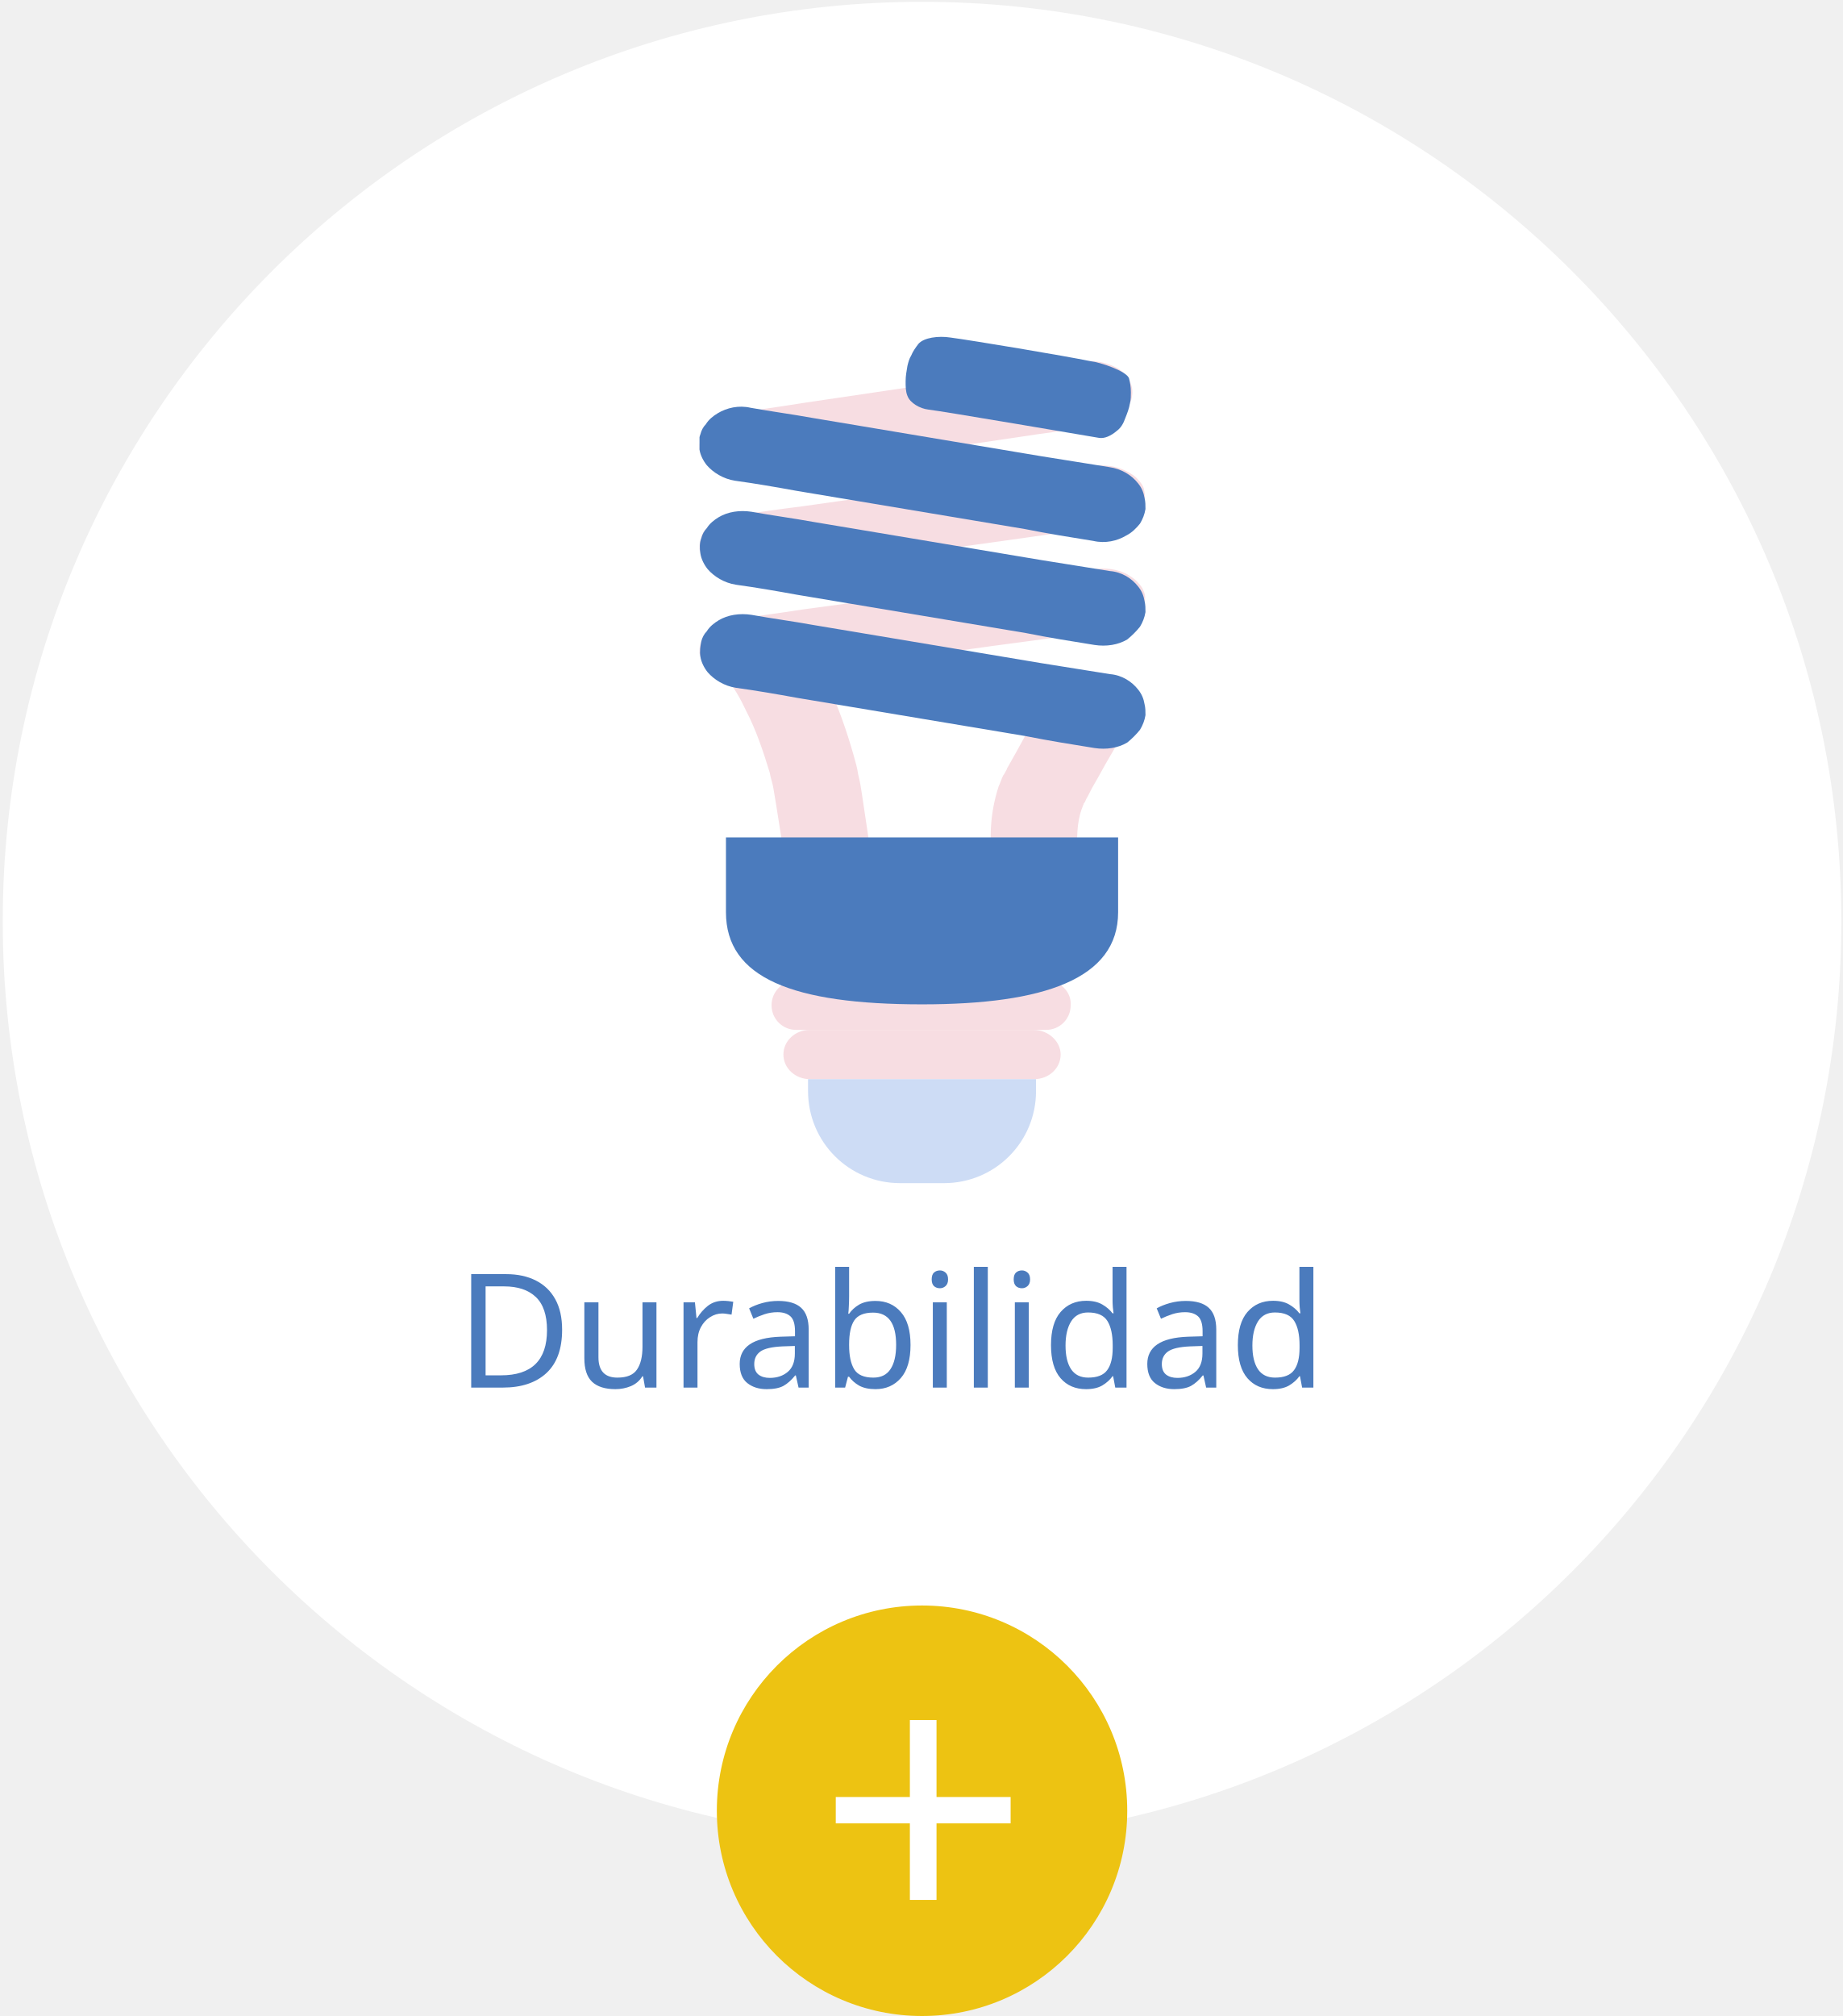
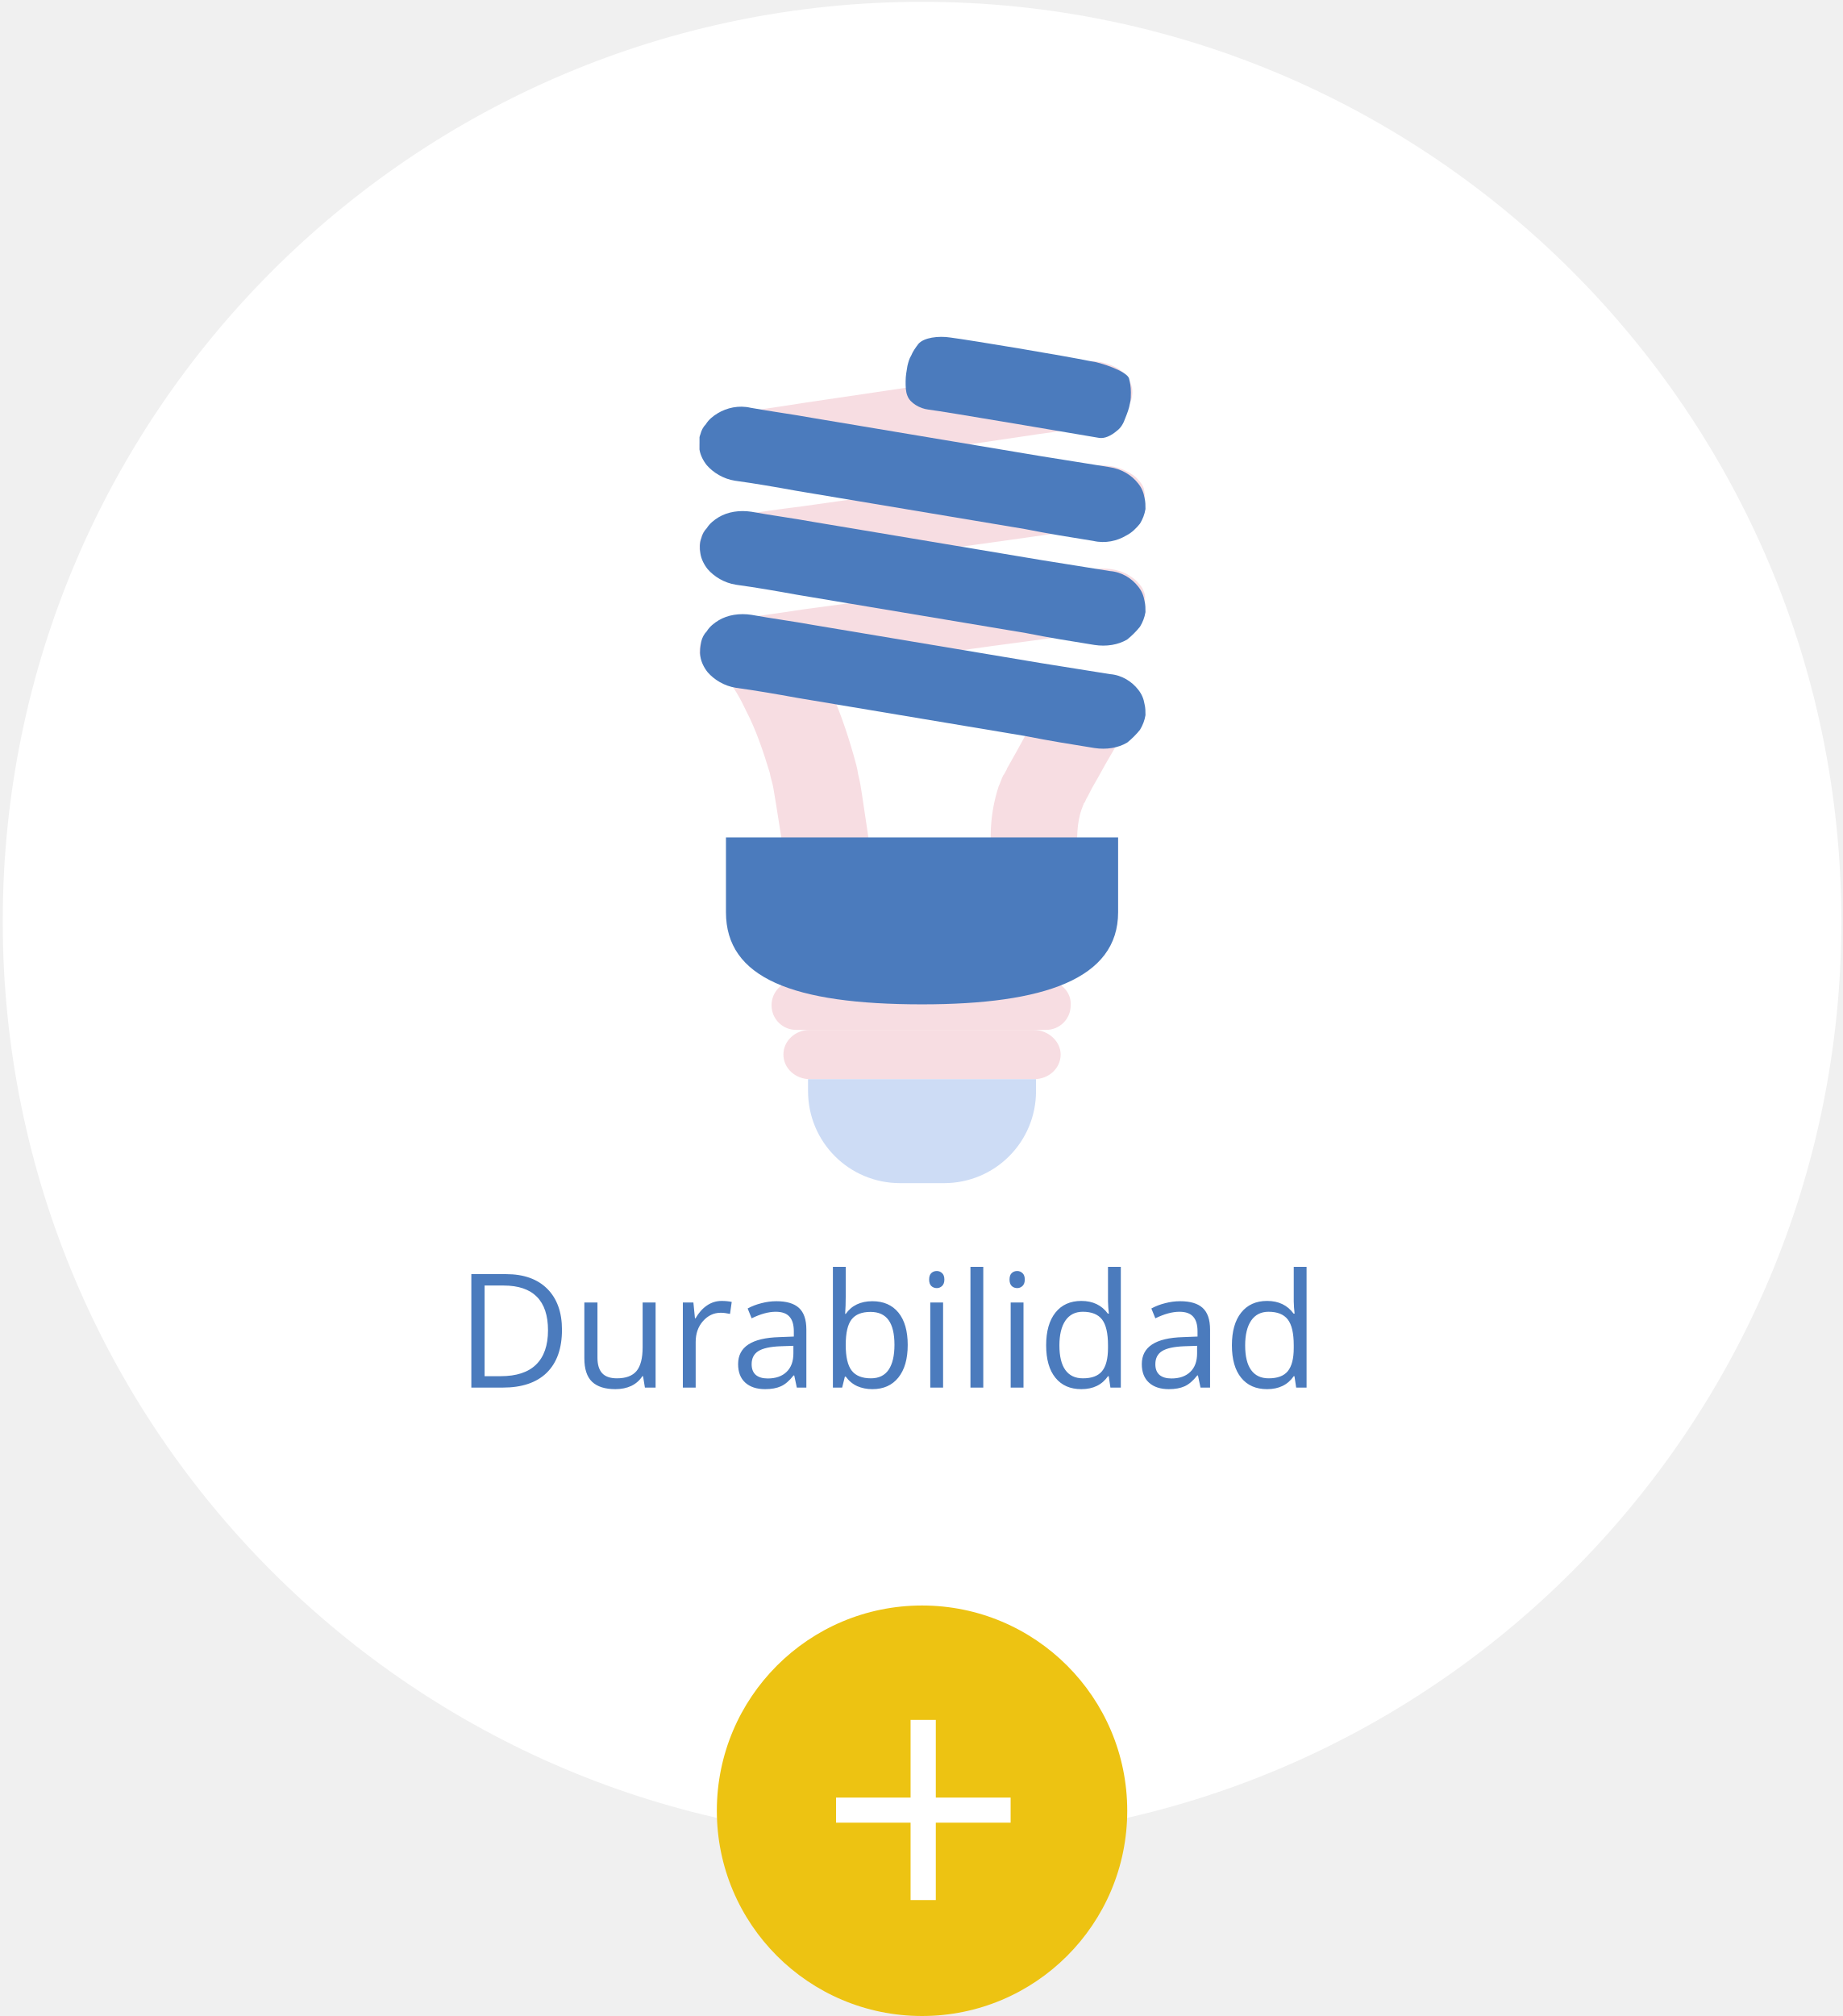
<svg xmlns="http://www.w3.org/2000/svg" xmlns:xlink="http://www.w3.org/1999/xlink" version="1.1" id="Capa_1" x="0px" y="0px" viewBox="0 0 202 221" style="enable-background:new 0 0 202 221;" xml:space="preserve">
  <style type="text/css">
	.st0{fill:#FFFFFF;}
	.st1{fill:#4B7BBD;}
- 	.st2{font-family:'OpenSans-Bold';}
+ 	.st2{font-family: 'Open Sans', sans-serif;}
	.st3{font-size:17.423px;}
	.st4{fill:#EDC312;}
- 	.st5{font-family:'OpenSans-Extrabold';}
+ 	.st5{font-family: 'Open Sans', sans-serif;}
	.st6{font-size:40.772px;}
	.st7{clip-path:url(#SVGID_2_);fill:#F7DDE2;}
	.st8{clip-path:url(#SVGID_2_);fill:#CDDCF5;}
	.st9{clip-path:url(#SVGID_2_);fill:#4B7BBD;}
</style>
  <circle class="st0" cx="101.1" cy="101" r="100.8" />
  <text transform="matrix(1 0 0 1 49.9789 152.1116)" class="st1 st2 st3">Durabilidad</text>
  <circle class="st4" cx="101.1" cy="198.5" r="22.5" />
  <text transform="matrix(1 0 0 1 89.6099 212.806)" class="st0 st5 st6">+</text>
  <g>
    <defs>
      <rect id="SVGID_1_" x="76.7" y="36.9" width="48.9" height="92.8" />
    </defs>
    <clipPath id="SVGID_2_">
      <use xlink:href="#SVGID_1_" style="overflow:visible;" />
    </clipPath>
    <path class="st7" d="M113.3,112.9H88.8c-1.6,0-2.9,1.2-2.9,2.7c0,1.5,1.3,2.7,2.9,2.7h24.6c1.6,0,2.9-1.2,2.9-2.7   C116.3,114.2,115,112.9,113.3,112.9" />
    <path class="st7" d="M114.8,107.5H87.3c-1.5,0-2.7,1.2-2.7,2.7c0,1.5,1.2,2.7,2.7,2.7h27.4c1.5,0,2.7-1.2,2.7-2.7   C117.5,108.8,116.3,107.5,114.8,107.5" />
    <path class="st8" d="M88.6,119.6c0,5.6,4.5,10.1,10.1,10.1h4.8c5.6,0,10.1-4.5,10.1-10.1v-1.3h-25V119.6z" />
    <path class="st7" d="M79.8,72.4c0.2-0.4,0.5-0.9,0.8-1.3c0.2-0.3,0.5-0.7,0.8-1c0.4-0.4,0.9-0.8,1.5-1.1c0.6-0.3,1.3-0.5,2-0.5   c1.2,0,2.3,0.5,2.9,1.4c1.2,1.6,2,3.2,2.8,4.8c1.3,2.7,2.2,5.3,3,8.1c0.2,0.7,0.4,1.4,0.5,2.1c0.2,0.8,0.3,1.4,0.4,2.1   c0.2,1.3,0.4,2.7,0.6,4c0.2,1.4,0.4,2.8,0.6,4.2c0.1,0.8-0.3,1.6-1.1,2.2c-0.5,0.4-1,0.7-1.7,0.9c-0.6,0.2-1.3,0.3-1.9,0.3   c-0.5,0-0.9,0-1.4-0.1c-0.6-0.1-1.2-0.2-1.7-0.5c-0.9-0.4-1.5-1.1-1.6-1.9c-0.2-1.4-0.4-2.7-0.6-4.1c-0.2-1.3-0.4-2.5-0.6-3.8   c-0.1-0.6-0.2-1.2-0.3-1.8c-0.1-0.6-0.3-1.1-0.4-1.7c-0.7-2.3-1.5-4.7-2.6-6.8c-0.6-1.3-1.3-2.5-2.1-3.5   C79.3,73.8,79.4,73.1,79.8,72.4" />
    <path class="st7" d="M123.5,77.3c-0.3-0.4-0.7-0.8-1.1-1.2c-0.3-0.3-0.7-0.5-1.1-0.7c-0.6-0.3-1.2-0.5-1.8-0.7   c-0.7-0.2-1.3-0.2-1.9-0.2c-1,0.1-1.8,0.4-2.2,1.1c-0.7,1.2-1.4,2.5-2.2,3.7c-0.6,1-1.2,2.1-1.8,3.2c-0.3,0.5-0.6,1.1-0.9,1.6   c-0.1,0.1-0.1,0.3-0.2,0.4c-0.1,0.2-0.2,0.4-0.3,0.5c-0.2,0.4-0.3,0.8-0.5,1.2c-1,3.1-1,5.8-0.7,8.4c0.1,1.4,0.4,2.7,0.6,4   c0.2,0.8,0.8,1.3,1.8,1.7c0.6,0.2,1.2,0.3,1.9,0.3c0.6,0,1.3-0.1,1.9-0.2c0.4-0.1,0.9-0.3,1.3-0.4c0.6-0.2,1-0.5,1.4-0.8   c0.7-0.6,1.1-1.3,1-1.9c-0.2-1.1-0.4-2.2-0.5-3.3c-0.2-2-0.1-3.9,0.4-5.3c0.1-0.2,0.1-0.3,0.2-0.5c0-0.1,0.1-0.2,0.1-0.2   c0.1-0.1,0.1-0.2,0.2-0.4c0.3-0.5,0.5-1,0.8-1.5c0.6-1,1.1-2,1.7-3c0.7-1.2,1.4-2.4,2.1-3.6C124.1,78.8,124,78.1,123.5,77.3" />
    <path class="st7" d="M77.5,69.3c-0.4,0.4-0.6,0.9-0.7,1.3c-0.1,0.3-0.1,0.7-0.1,1c0.1,0.5,0.3,0.9,0.6,1.4c0.4,0.5,0.9,0.8,1.4,1.1   c1,0.5,2.3,0.7,3.6,0.5c2.5-0.3,5-0.7,7.5-1.1c8.4-1.2,16.7-2.4,25.1-3.5c2.2-0.3,4.5-0.6,6.7-0.9c1.3-0.2,2.4-0.7,3.1-1.5   c0.4-0.4,0.7-0.9,0.8-1.4c0.1-0.5,0.1-1-0.1-1.4c-0.1-0.3-0.3-0.6-0.6-0.9c-0.3-0.4-0.8-0.7-1.3-1c-1-0.5-2.3-0.7-3.6-0.5   c-2.2,0.3-4.5,0.6-6.7,0.9c-8.4,1.2-16.7,2.4-25.1,3.5c-2.5,0.4-5,0.7-7.5,1.1C79.3,68,78.2,68.6,77.5,69.3" />
    <path class="st7" d="M77.5,57.9c-0.4,0.4-0.6,0.8-0.7,1.3c-0.1,0.3-0.1,0.7-0.1,1c0.1,0.5,0.3,0.9,0.6,1.3c0.4,0.5,0.9,0.8,1.4,1.1   c1,0.5,2.3,0.7,3.6,0.5c2.5-0.4,5-0.7,7.5-1c8.4-1.2,16.7-2.3,25.1-3.5c2.2-0.3,4.5-0.6,6.7-0.9c1.3-0.2,2.4-0.7,3.1-1.4   c0.4-0.4,0.7-0.9,0.8-1.4c0.1-0.5,0-1-0.1-1.4c-0.1-0.3-0.3-0.6-0.6-0.9c-0.3-0.4-0.8-0.7-1.4-1c-1-0.5-2.3-0.7-3.6-0.5   c-2.2,0.3-4.5,0.6-6.7,0.9c-8.4,1.2-16.7,2.3-25.1,3.5c-2.5,0.3-5,0.7-7.5,1C79.3,56.7,78.2,57.2,77.5,57.9" />
    <path class="st7" d="M77.5,46.9c-0.4,0.4-0.6,0.9-0.7,1.3c-0.1,0.3-0.1,0.7-0.1,1c0.1,0.5,0.3,1,0.6,1.4c0.4,0.5,0.8,0.9,1.4,1.2   c1,0.5,2.2,0.7,3.5,0.5c2.4-0.4,4.8-0.7,7.3-1.1c8.1-1.2,16.2-2.4,24.3-3.6c2.2-0.3,4.3-0.6,6.5-1c1.3-0.2,2.3-0.8,3-1.5   c0.4-0.4,0.7-1,0.8-1.5c0.1-0.5,0.1-1-0.1-1.5c-0.1-0.3-0.3-0.7-0.5-0.9c-0.3-0.4-0.8-0.8-1.3-1c-1-0.5-2.2-0.7-3.5-0.6   c-2.2,0.3-4.3,0.6-6.5,1c-8.1,1.2-16.2,2.4-24.3,3.6c-2.4,0.4-4.8,0.7-7.3,1.1C79.2,45.6,78.2,46.2,77.5,46.9" />
    <path class="st9" d="M124.8,75.6c0.4,0.5,0.6,1,0.7,1.6c0.1,0.4,0.1,0.8,0.1,1.2c-0.1,0.6-0.3,1.1-0.6,1.6c-0.4,0.5-0.9,1-1.4,1.4   c-1,0.6-2.3,0.8-3.6,0.6c-2.5-0.4-5-0.8-7.5-1.3c-8.4-1.4-16.7-2.8-25.1-4.2c-2.2-0.4-4.5-0.8-6.7-1.1c-1.3-0.2-2.4-0.9-3.1-1.7   c-0.4-0.5-0.7-1.1-0.8-1.7c-0.1-0.6,0-1.2,0.1-1.7c0.1-0.4,0.3-0.8,0.6-1.1c0.3-0.5,0.8-0.9,1.3-1.2c1-0.6,2.3-0.8,3.6-0.6   c2.2,0.4,4.5,0.7,6.7,1.1c8.4,1.4,16.7,2.8,25.1,4.2c2.5,0.4,5,0.8,7.5,1.2C123,74,124.1,74.7,124.8,75.6" />
    <path class="st9" d="M124.8,64.3c0.4,0.5,0.6,1,0.7,1.6c0.1,0.4,0.1,0.8,0.1,1.2c-0.1,0.6-0.3,1.1-0.6,1.6c-0.4,0.5-0.9,1-1.4,1.4   c-1,0.6-2.3,0.8-3.6,0.6c-2.5-0.4-5-0.8-7.5-1.3c-8.4-1.4-16.7-2.8-25.1-4.2c-2.2-0.4-4.5-0.8-6.7-1.1c-1.3-0.2-2.4-0.9-3.1-1.7   c-0.4-0.5-0.7-1.1-0.8-1.7c-0.1-0.6-0.1-1.2,0.1-1.7c0.1-0.4,0.3-0.8,0.6-1.1c0.3-0.5,0.8-0.9,1.3-1.2c1-0.6,2.3-0.8,3.6-0.6   c2.2,0.4,4.5,0.7,6.7,1.1c8.4,1.4,16.7,2.8,25.1,4.2c2.5,0.4,5,0.8,7.5,1.2C123,62.7,124.1,63.4,124.8,64.3" />
    <path class="st9" d="M124.8,53c0.4,0.5,0.6,1,0.7,1.6c0.1,0.4,0.1,0.8,0.1,1.2c-0.1,0.6-0.3,1.1-0.6,1.6c-0.4,0.5-0.9,1-1.5,1.3   c-1,0.6-2.3,0.9-3.6,0.6c-2.5-0.4-5-0.8-7.5-1.3c-8.4-1.4-16.7-2.8-25.1-4.2c-2.2-0.4-4.5-0.8-6.7-1.1c-1.3-0.2-2.4-0.9-3.1-1.7   c-0.4-0.5-0.7-1.1-0.8-1.7c-0.1-0.6-0.1-1.2,0.1-1.7c0.1-0.4,0.3-0.8,0.6-1.1c0.3-0.5,0.8-0.9,1.3-1.2c1-0.6,2.3-0.9,3.6-0.6   c2.2,0.4,4.5,0.7,6.7,1.1c8.4,1.4,16.7,2.8,25.1,4.2c2.5,0.4,5,0.8,7.5,1.2C123,51.4,124.1,52.1,124.8,53" />
    <path class="st9" d="M123.8,41.5c0.1,0.4,0.2,0.9,0.2,1.5c0,0.4,0,0.8-0.1,1.2c-0.1,0.6-0.3,1.1-0.5,1.6c-0.2,0.6-0.5,1.1-0.9,1.4   c-0.7,0.6-1.4,0.9-2,0.8c-1.2-0.2-17-2.9-18.7-3.1c-0.9-0.1-2-0.7-2.3-1.5c-0.2-0.5-0.2-1-0.2-1.6c0-0.6,0.1-1.1,0.2-1.7   c0.1-0.4,0.2-0.8,0.4-1.1c0.2-0.5,0.5-0.9,0.8-1.3c0.6-0.7,2.2-0.9,3.5-0.7c2.3,0.3,12.5,2,15.4,2.6   C120.6,39.7,123.6,40.7,123.8,41.5" />
    <path class="st9" d="M79.6,91.8v8.2c0,7.2,7.3,10.1,21.5,10.1c13.4,0,21.5-2.8,21.5-10.1v-8.2H79.6z" />
  </g>
</svg>
